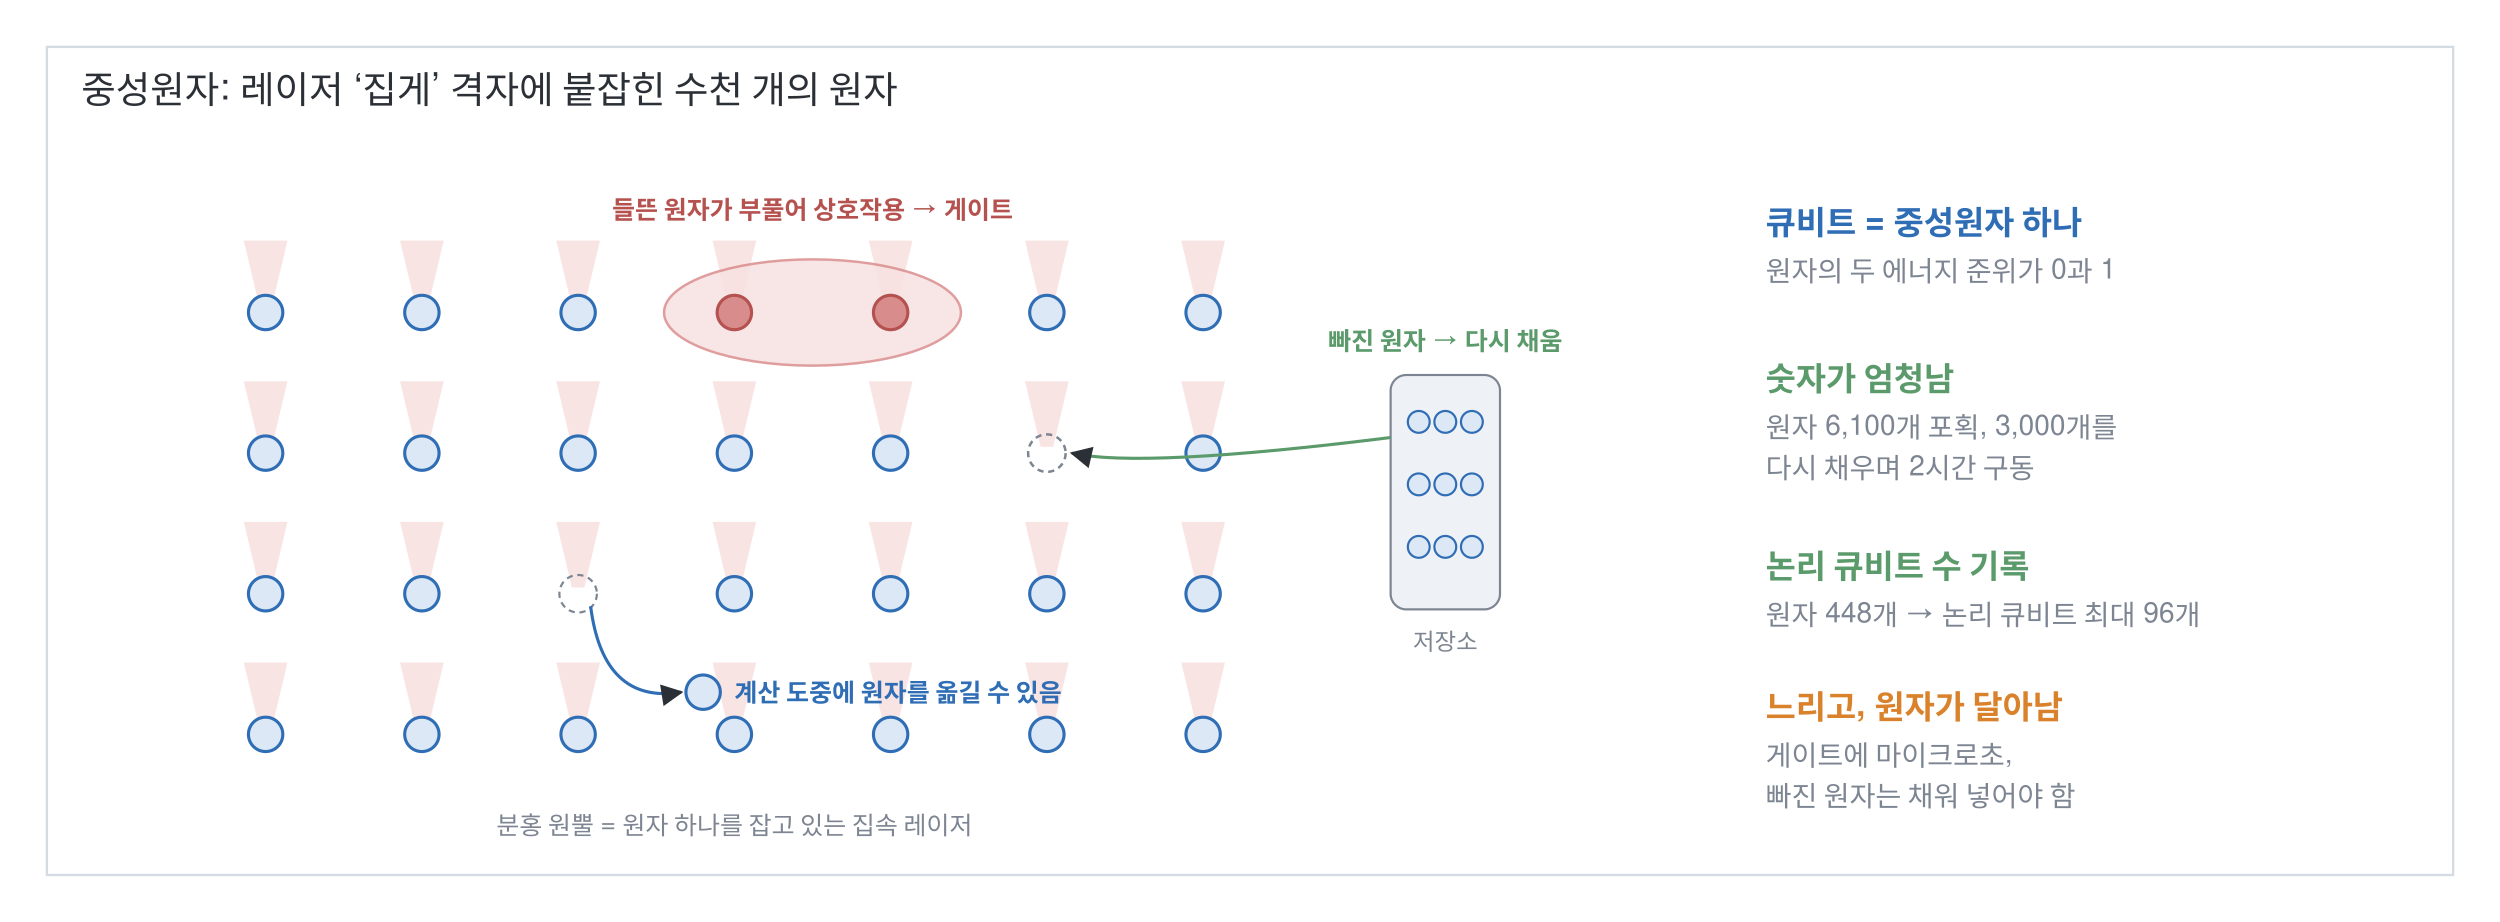
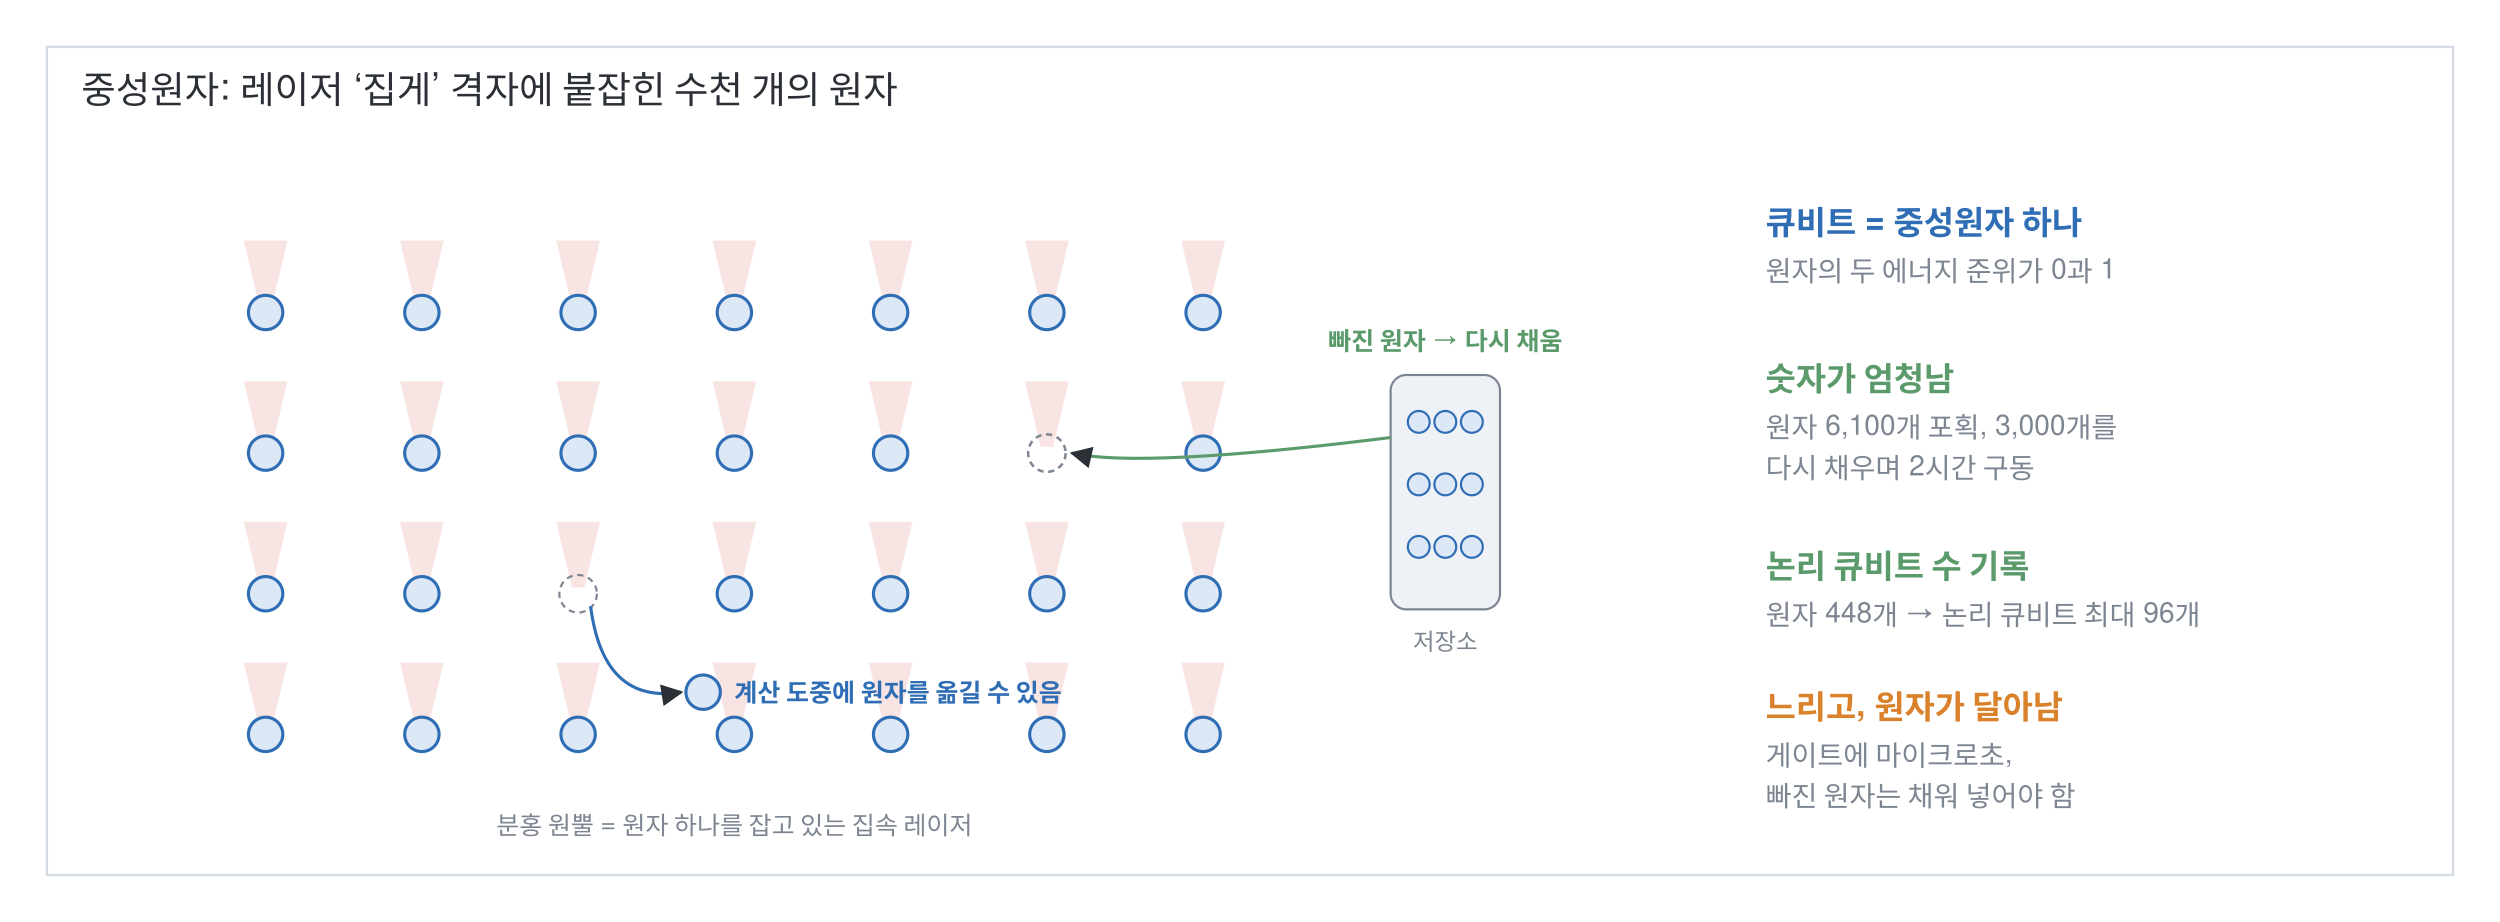
<svg xmlns="http://www.w3.org/2000/svg" viewBox="0 0 1600 590" width="1600" height="590" font-family="Helvetica Neue, Helvetica, Arial, Apple SD Gothic Neo, Malgun Gothic, Noto Sans KR, sans-serif">
  <defs>
    <marker id="ar" viewBox="0 0 10 10" refX="9" refY="5" markerWidth="7" markerHeight="7" orient="auto-start-reverse">
      <path d="M0 0 L10 5 L0 10 Z" fill="#2B2F36" />
    </marker>
    <marker id="arb" viewBox="0 0 10 10" refX="9" refY="5" markerWidth="7" markerHeight="7" orient="auto-start-reverse">
      <path d="M0 0 L10 5 L0 10 Z" fill="#2F6DB5" />
    </marker>
    <marker id="aro" viewBox="0 0 10 10" refX="9" refY="5" markerWidth="7" markerHeight="7" orient="auto-start-reverse">
      <path d="M0 0 L10 5 L0 10 Z" fill="#D9822B" />
    </marker>
  </defs>
  <rect width="1600" height="590" fill="#FFFFFF" />
  <rect x="30" y="30" width="1540" height="530" fill="#FFFFFF" stroke="#D5DBE3" stroke-width="1.5" />
  <text x="52" y="66" font-size="24" fill="#2B2F36" font-weight="400" text-anchor="start">중성원자: 레이저 ‘집게’ 격자에 붙잡힌 수천 개의 원자</text>
  <path d="M156 154 L184 154 L174 196 L166 196 Z" fill="#F7D9D9" opacity="0.7" />
  <circle cx="170" cy="200" r="11" fill="#DCE8F6" stroke="#2F6DB5" stroke-width="2" />
  <path d="M156 244 L184 244 L174 286 L166 286 Z" fill="#F7D9D9" opacity="0.7" />
  <circle cx="170" cy="290" r="11" fill="#DCE8F6" stroke="#2F6DB5" stroke-width="2" />
  <path d="M156 334 L184 334 L174 376 L166 376 Z" fill="#F7D9D9" opacity="0.7" />
  <circle cx="170" cy="380" r="11" fill="#DCE8F6" stroke="#2F6DB5" stroke-width="2" />
  <path d="M156 424 L184 424 L174 466 L166 466 Z" fill="#F7D9D9" opacity="0.7" />
  <circle cx="170" cy="470" r="11" fill="#DCE8F6" stroke="#2F6DB5" stroke-width="2" />
  <path d="M256 154 L284 154 L274 196 L266 196 Z" fill="#F7D9D9" opacity="0.7" />
  <circle cx="270" cy="200" r="11" fill="#DCE8F6" stroke="#2F6DB5" stroke-width="2" />
  <path d="M256 244 L284 244 L274 286 L266 286 Z" fill="#F7D9D9" opacity="0.7" />
  <circle cx="270" cy="290" r="11" fill="#DCE8F6" stroke="#2F6DB5" stroke-width="2" />
  <path d="M256 334 L284 334 L274 376 L266 376 Z" fill="#F7D9D9" opacity="0.7" />
  <circle cx="270" cy="380" r="11" fill="#DCE8F6" stroke="#2F6DB5" stroke-width="2" />
  <path d="M256 424 L284 424 L274 466 L266 466 Z" fill="#F7D9D9" opacity="0.7" />
  <circle cx="270" cy="470" r="11" fill="#DCE8F6" stroke="#2F6DB5" stroke-width="2" />
  <path d="M356 154 L384 154 L374 196 L366 196 Z" fill="#F7D9D9" opacity="0.7" />
  <circle cx="370" cy="200" r="11" fill="#DCE8F6" stroke="#2F6DB5" stroke-width="2" />
  <path d="M356 244 L384 244 L374 286 L366 286 Z" fill="#F7D9D9" opacity="0.7" />
  <circle cx="370" cy="290" r="11" fill="#DCE8F6" stroke="#2F6DB5" stroke-width="2" />
  <path d="M356 334 L384 334 L374 376 L366 376 Z" fill="#F7D9D9" opacity="0.7" />
  <circle cx="370" cy="380" r="12" fill="none" stroke="#7C8591" stroke-width="1.4" stroke-dasharray="4 3" />
  <path d="M356 424 L384 424 L374 466 L366 466 Z" fill="#F7D9D9" opacity="0.7" />
  <circle cx="370" cy="470" r="11" fill="#DCE8F6" stroke="#2F6DB5" stroke-width="2" />
  <path d="M456 154 L484 154 L474 196 L466 196 Z" fill="#F7D9D9" opacity="0.7" />
  <circle cx="470" cy="200" r="11" fill="#DCE8F6" stroke="#2F6DB5" stroke-width="2" />
  <path d="M456 244 L484 244 L474 286 L466 286 Z" fill="#F7D9D9" opacity="0.7" />
  <circle cx="470" cy="290" r="11" fill="#DCE8F6" stroke="#2F6DB5" stroke-width="2" />
  <path d="M456 334 L484 334 L474 376 L466 376 Z" fill="#F7D9D9" opacity="0.7" />
  <circle cx="470" cy="380" r="11" fill="#DCE8F6" stroke="#2F6DB5" stroke-width="2" />
  <path d="M456 424 L484 424 L474 466 L466 466 Z" fill="#F7D9D9" opacity="0.7" />
  <circle cx="470" cy="470" r="11" fill="#DCE8F6" stroke="#2F6DB5" stroke-width="2" />
  <path d="M556 154 L584 154 L574 196 L566 196 Z" fill="#F7D9D9" opacity="0.7" />
  <circle cx="570" cy="200" r="11" fill="#DCE8F6" stroke="#2F6DB5" stroke-width="2" />
  <path d="M556 244 L584 244 L574 286 L566 286 Z" fill="#F7D9D9" opacity="0.7" />
  <circle cx="570" cy="290" r="11" fill="#DCE8F6" stroke="#2F6DB5" stroke-width="2" />
  <path d="M556 334 L584 334 L574 376 L566 376 Z" fill="#F7D9D9" opacity="0.7" />
  <circle cx="570" cy="380" r="11" fill="#DCE8F6" stroke="#2F6DB5" stroke-width="2" />
  <path d="M556 424 L584 424 L574 466 L566 466 Z" fill="#F7D9D9" opacity="0.7" />
  <circle cx="570" cy="470" r="11" fill="#DCE8F6" stroke="#2F6DB5" stroke-width="2" />
  <path d="M656 154 L684 154 L674 196 L666 196 Z" fill="#F7D9D9" opacity="0.7" />
  <circle cx="670" cy="200" r="11" fill="#DCE8F6" stroke="#2F6DB5" stroke-width="2" />
  <path d="M656 244 L684 244 L674 286 L666 286 Z" fill="#F7D9D9" opacity="0.7" />
  <circle cx="670" cy="290" r="12" fill="none" stroke="#7C8591" stroke-width="1.6" stroke-dasharray="4 3" />
  <path d="M656 334 L684 334 L674 376 L666 376 Z" fill="#F7D9D9" opacity="0.7" />
  <circle cx="670" cy="380" r="11" fill="#DCE8F6" stroke="#2F6DB5" stroke-width="2" />
  <path d="M656 424 L684 424 L674 466 L666 466 Z" fill="#F7D9D9" opacity="0.7" />
  <circle cx="670" cy="470" r="11" fill="#DCE8F6" stroke="#2F6DB5" stroke-width="2" />
  <path d="M756 154 L784 154 L774 196 L766 196 Z" fill="#F7D9D9" opacity="0.7" />
  <circle cx="770" cy="200" r="11" fill="#DCE8F6" stroke="#2F6DB5" stroke-width="2" />
  <path d="M756 244 L784 244 L774 286 L766 286 Z" fill="#F7D9D9" opacity="0.7" />
  <circle cx="770" cy="290" r="11" fill="#DCE8F6" stroke="#2F6DB5" stroke-width="2" />
  <path d="M756 334 L784 334 L774 376 L766 376 Z" fill="#F7D9D9" opacity="0.7" />
  <circle cx="770" cy="380" r="11" fill="#DCE8F6" stroke="#2F6DB5" stroke-width="2" />
  <path d="M756 424 L784 424 L774 466 L766 466 Z" fill="#F7D9D9" opacity="0.7" />
  <circle cx="770" cy="470" r="11" fill="#DCE8F6" stroke="#2F6DB5" stroke-width="2" />
-   <ellipse cx="520.0" cy="200" rx="95.0" ry="34" fill="#F7E1E1" stroke="#D98C8C" stroke-width="1.6" opacity="0.85" />
-   <circle cx="470" cy="200" r="11" fill="#D98C8C" stroke="#B5524F" stroke-width="2" />
-   <circle cx="570" cy="200" r="11" fill="#D98C8C" stroke="#B5524F" stroke-width="2" />
-   <text x="520.0" y="140" font-size="16" fill="#B5524F" font-weight="600" text-anchor="middle">들뜬 원자가 부풀어 상호작용 → 게이트</text>
  <circle cx="450.0" cy="443.0" r="11" fill="#DCE8F6" stroke="#2F6DB5" stroke-width="2" />
  <path d="M378 388 Q386 451.0 436.0 443.0" fill="none" stroke="#2F6DB5" stroke-width="2" marker-end="url(#ar)" />
  <text x="470.0" y="449.0" font-size="16" fill="#2F6DB5" font-weight="600" text-anchor="start">계산 도중에 원자를 옮길 수 있음</text>
  <rect x="890" y="240" width="70" height="150" rx="10" fill="#EEF1F5" stroke="#7C8591" stroke-width="1.4" />
  <circle cx="908" cy="270" r="7" fill="#DCE8F6" stroke="#2F6DB5" stroke-width="1.4" />
  <circle cx="925" cy="270" r="7" fill="#DCE8F6" stroke="#2F6DB5" stroke-width="1.4" />
  <circle cx="942" cy="270" r="7" fill="#DCE8F6" stroke="#2F6DB5" stroke-width="1.4" />
  <circle cx="908" cy="310" r="7" fill="#DCE8F6" stroke="#2F6DB5" stroke-width="1.4" />
  <circle cx="925" cy="310" r="7" fill="#DCE8F6" stroke="#2F6DB5" stroke-width="1.4" />
  <circle cx="942" cy="310" r="7" fill="#DCE8F6" stroke="#2F6DB5" stroke-width="1.4" />
  <circle cx="908" cy="350" r="7" fill="#DCE8F6" stroke="#2F6DB5" stroke-width="1.4" />
  <circle cx="925" cy="350" r="7" fill="#DCE8F6" stroke="#2F6DB5" stroke-width="1.4" />
  <circle cx="942" cy="350" r="7" fill="#DCE8F6" stroke="#2F6DB5" stroke-width="1.4" />
  <text x="925" y="416" font-size="15" fill="#7C8591" font-weight="400" text-anchor="middle">저장소</text>
  <path d="M890 280 Q730 300 686 290" fill="none" stroke="#5B9A6B" stroke-width="2" marker-end="url(#ar)" />
  <text x="925" y="224" font-size="16" fill="#5B9A6B" font-weight="600" text-anchor="middle">빠진 원자 → 다시 채움</text>
  <text x="470" y="534" font-size="16" fill="#7C8591" font-weight="400" text-anchor="middle">분홍 원뿔 = 원자 하나를 잡고 있는 집속 레이저</text>
  <text x="1130" y="150" font-size="21" fill="#2F6DB5" font-weight="600" text-anchor="start">큐비트 = 중성원자 하나</text>
  <text x="1130" y="180" font-size="18" fill="#7C8591" font-weight="400" text-anchor="start">원자의 두 에너지 준위가 0과 1</text>
  <text x="1130" y="250" font-size="21" fill="#5B9A6B" font-weight="600" text-anchor="start">숫자가 엄청남</text>
  <text x="1130" y="280" font-size="18" fill="#7C8591" font-weight="400" text-anchor="start">원자 6,100개 포획, 3,000개를</text>
  <text x="1130" y="306" font-size="18" fill="#7C8591" font-weight="400" text-anchor="start">다시 채우며 2시간 구동</text>
  <text x="1130" y="370" font-size="21" fill="#5B9A6B" font-weight="600" text-anchor="start">논리 큐비트 수 기록</text>
  <text x="1130" y="400" font-size="18" fill="#7C8591" font-weight="400" text-anchor="start">원자 448개 → 논리 큐비트 최대 96개</text>
  <text x="1130" y="460" font-size="21" fill="#D9822B" font-weight="600" text-anchor="start">느리고, 원자가 달아남</text>
  <text x="1130" y="490" font-size="18" fill="#7C8591" font-weight="400" text-anchor="start">게이트에 마이크로초,</text>
  <text x="1130" y="516" font-size="18" fill="#7C8591" font-weight="400" text-anchor="start">빠진 원자는 채워 넣어야 함</text>
</svg>
